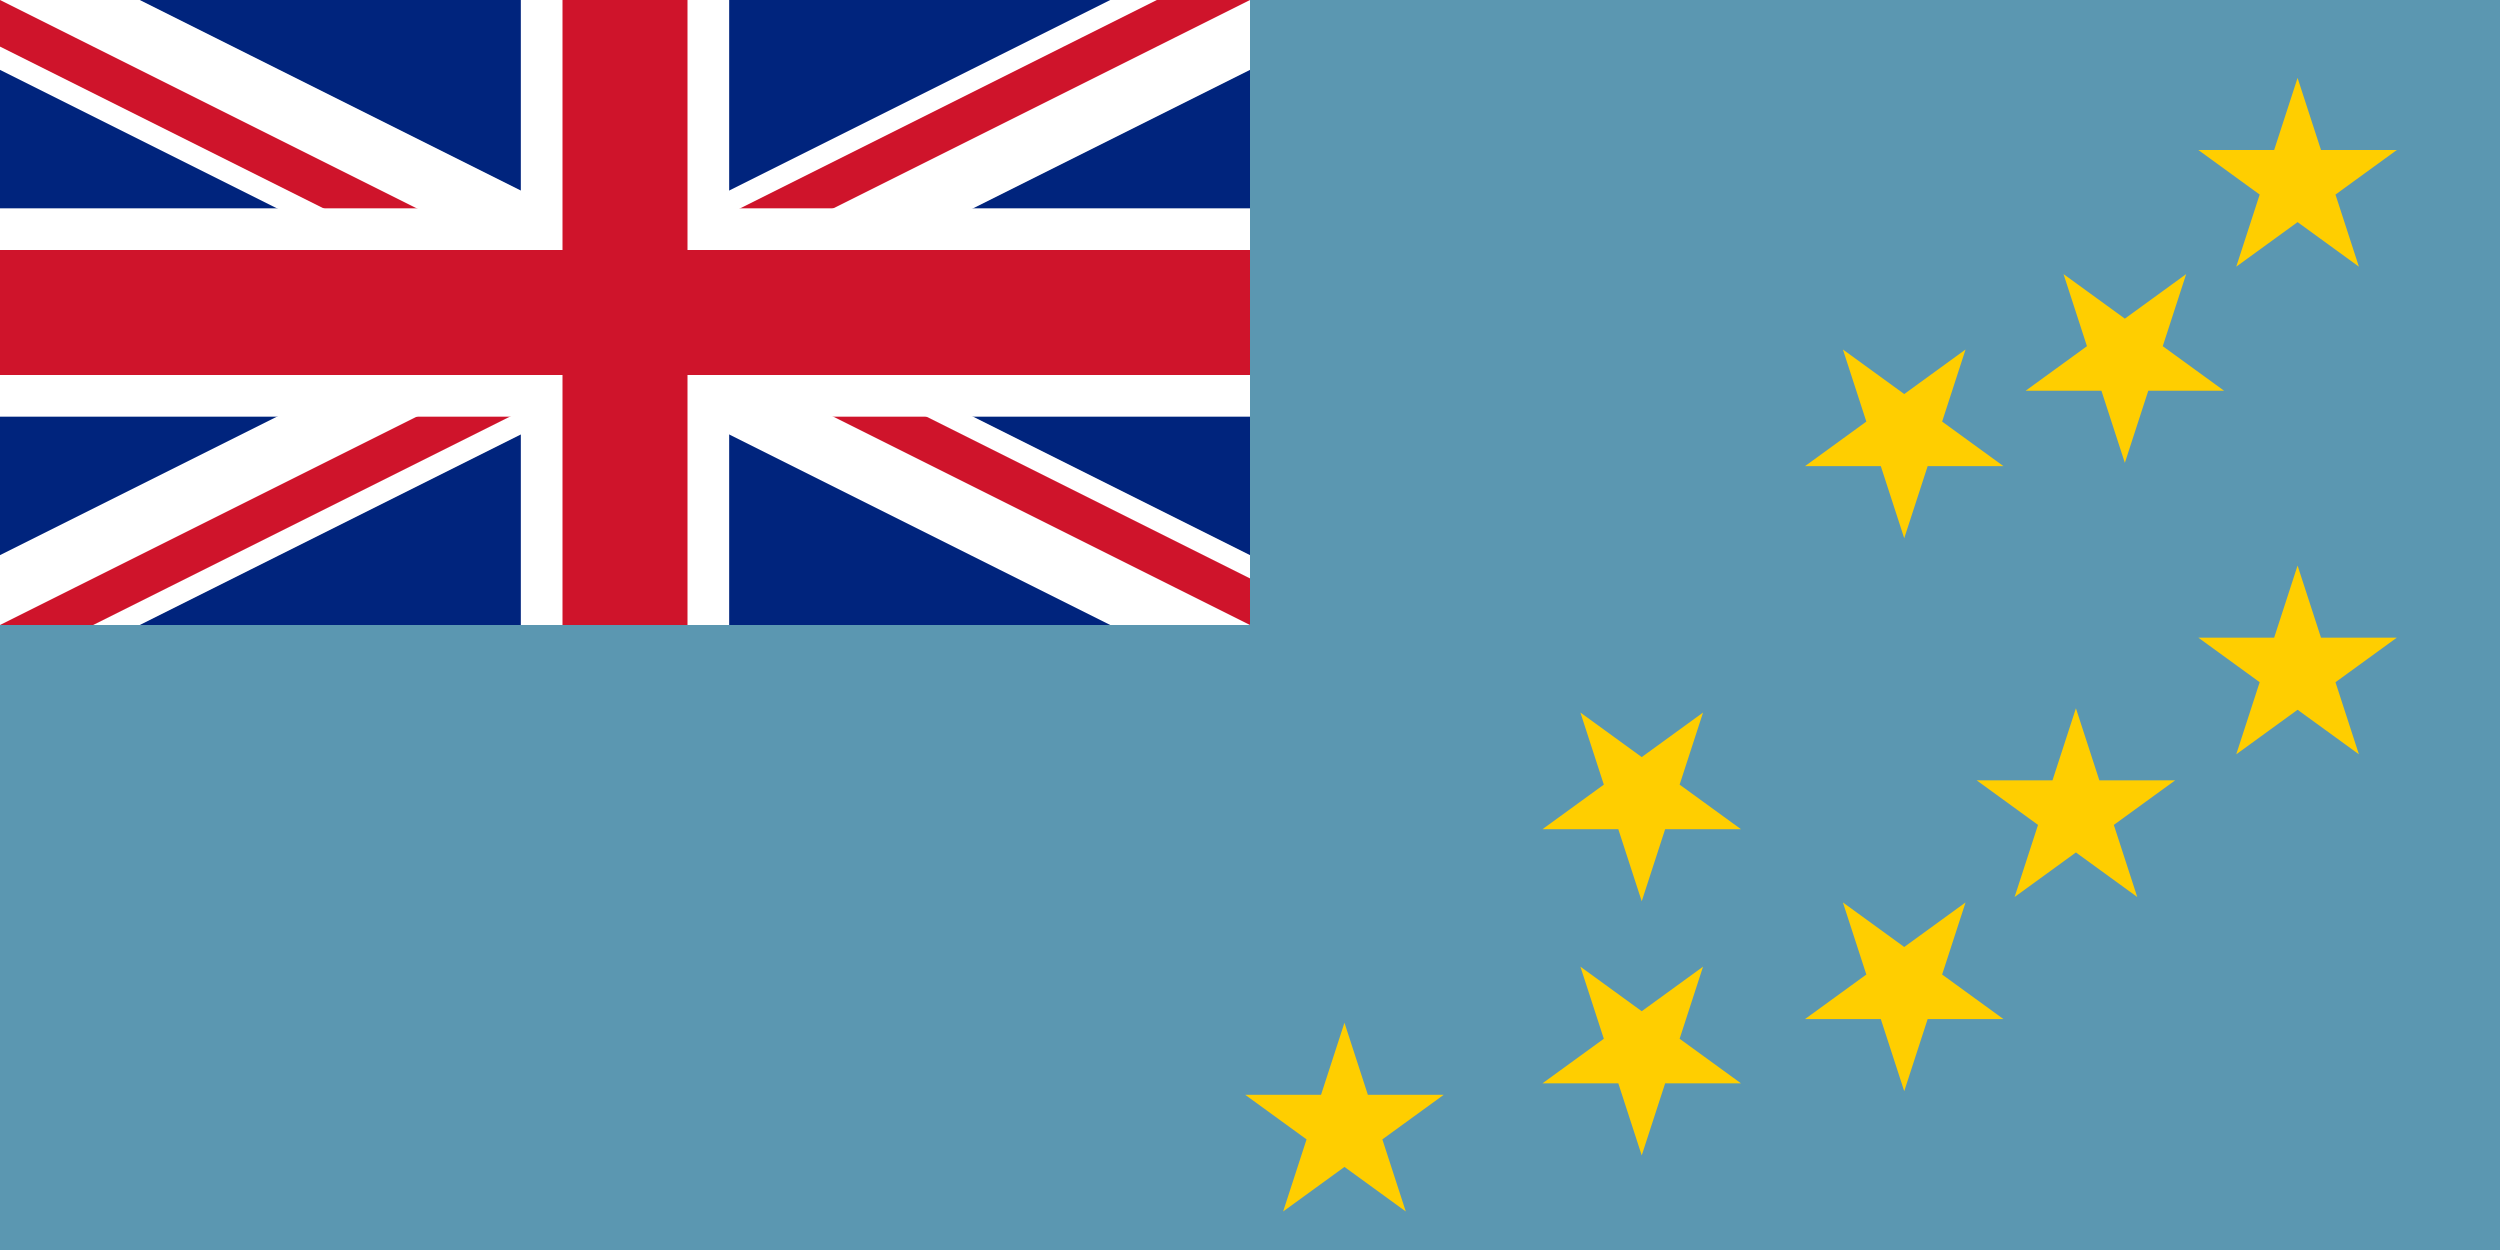
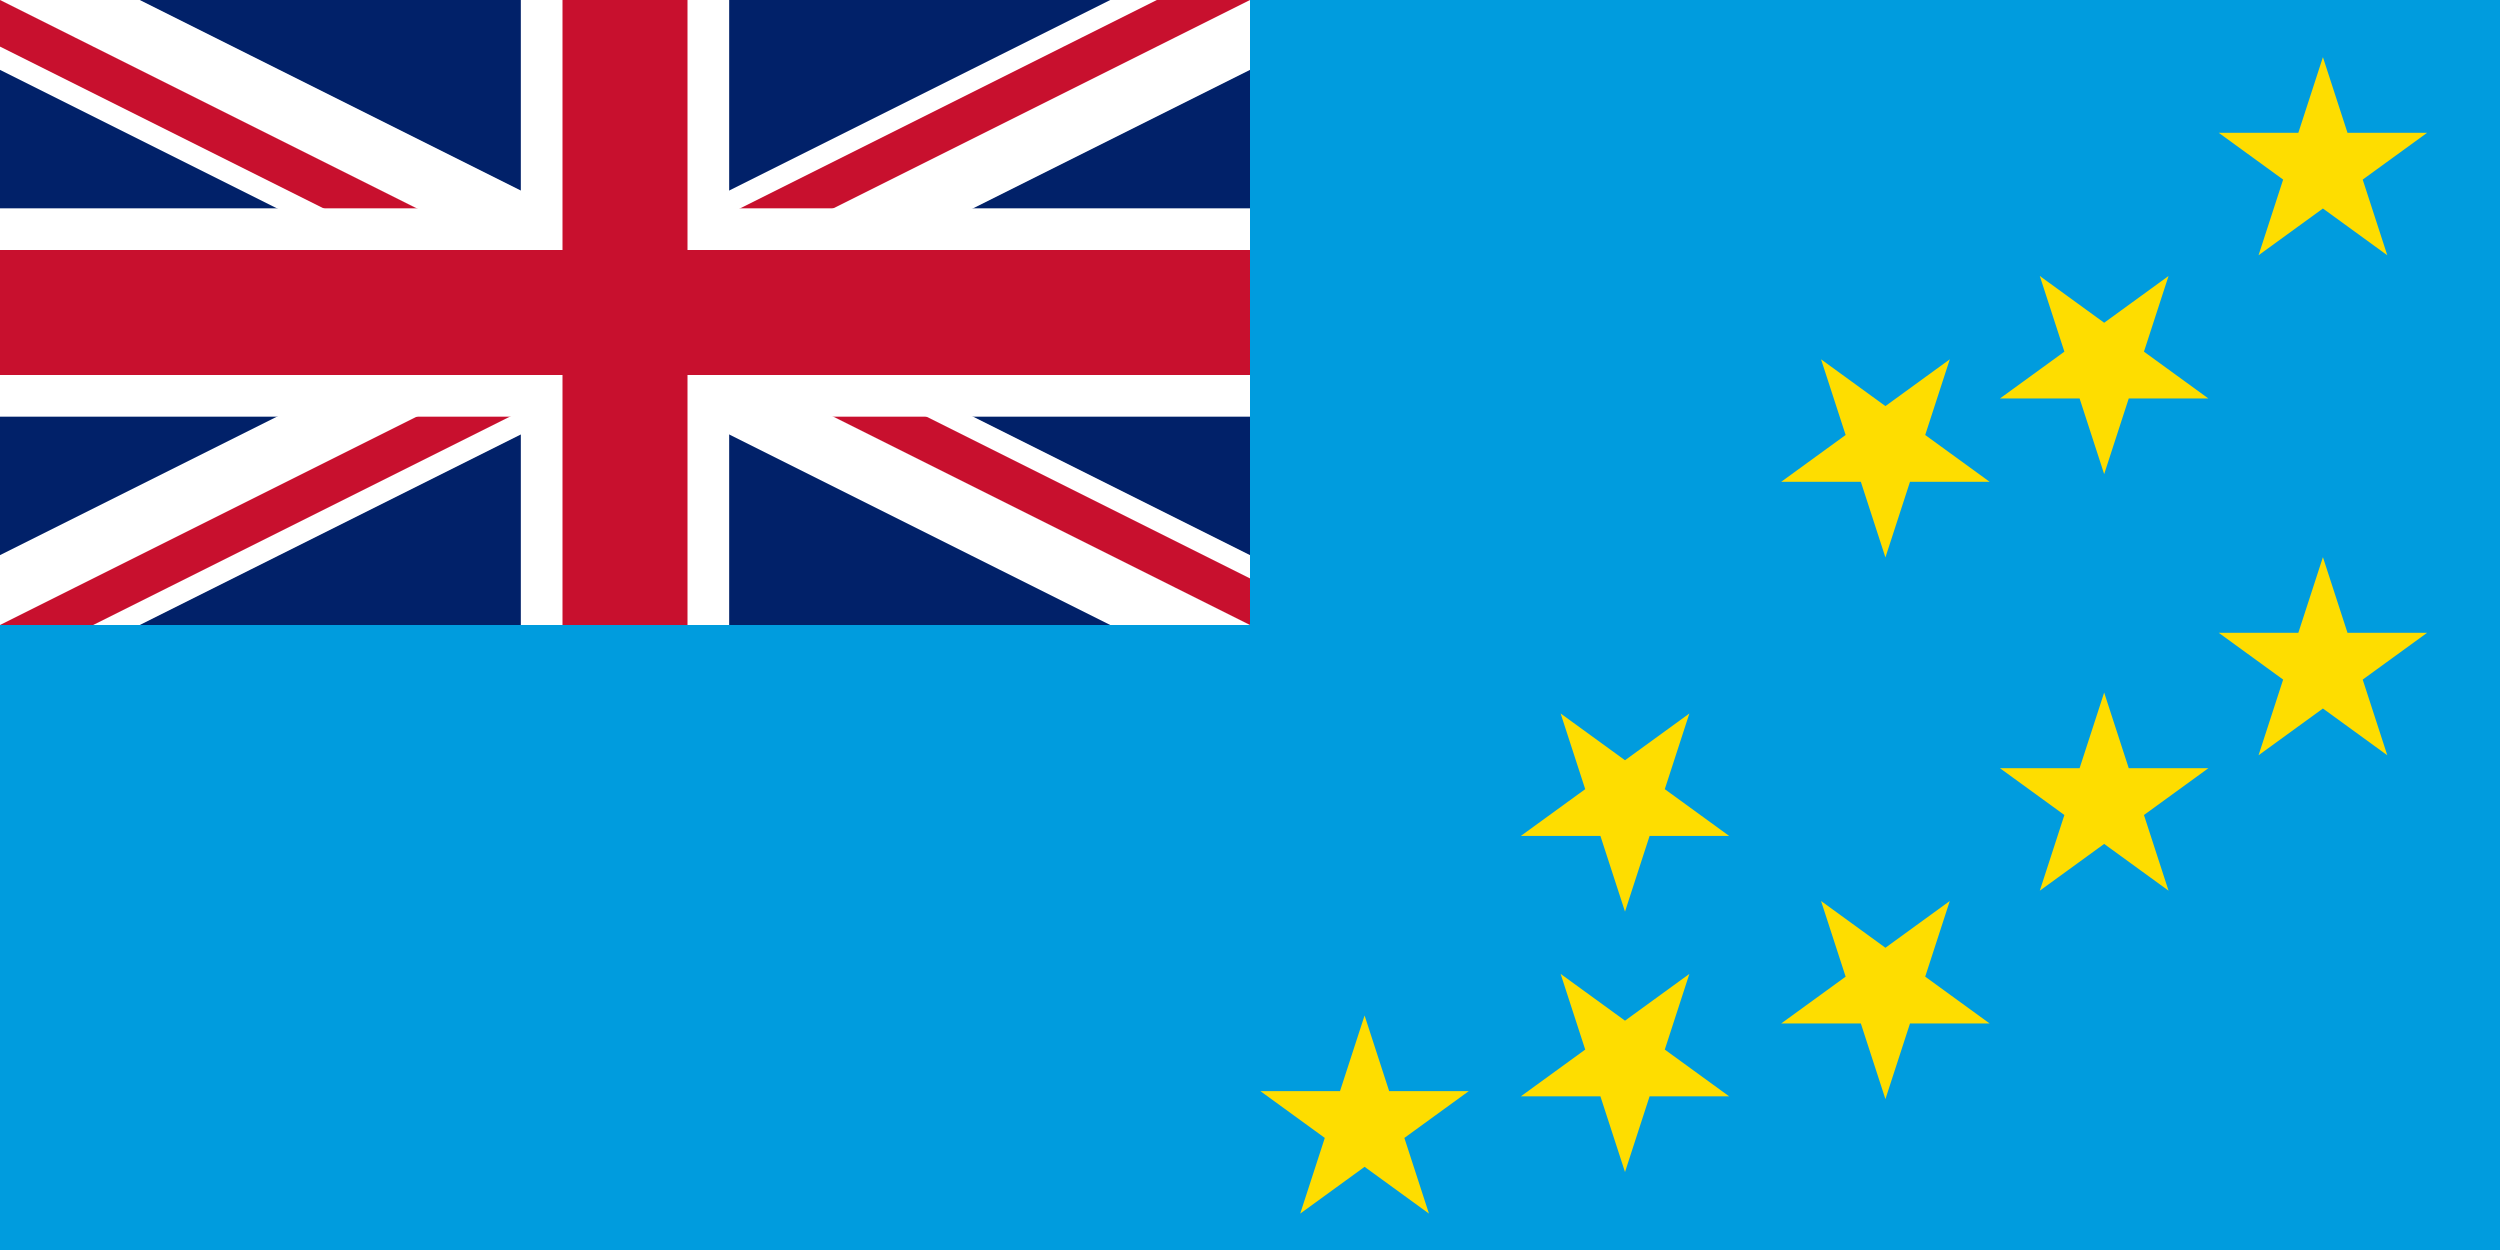
- <svg xmlns="http://www.w3.org/2000/svg" xmlns:xlink="http://www.w3.org/1999/xlink" width="500" height="250" viewBox="0 0 1200 600">
+ <svg xmlns="http://www.w3.org/2000/svg" xmlns:xlink="http://www.w3.org/1999/xlink" width="500" height="250" fill="#fedd00" viewBox="0 0 120 60">
  <defs>
+     <clipPath id="a">
+       <path d="M0 0h120v60H0z" />
+     </clipPath>
    <clipPath id="b">
-       <path d="M0 0v150h700v150H600zm0 300v100h300V0h300z" />
+       <path d="M0 0v15h62v16zm0 30v1h30V0h30z" />
    </clipPath>
-     <path id="a" fill="#ffce00" d="M0-50.08l29.437 90.596-77.067-55.992h95.26l-77.067 55.993z" />
-     <use id="c" xlink:href="#a" transform="rotate(36)" />
+     <path id="c" d="m0-5.257 3.09 9.51L-5-1.625H5l-8.09 5.878z" />
+     <path id="d" d="m0 5.257-3.09-9.51L5 1.625H-5l8.09-5.878z" />
  </defs>
-   <path fill="#00247d" d="M0 0h1200v600H0z" />
-   <path d="M0 0l600 300M0 300L600 0" stroke="#fff" stroke-width="60" />
-   <path d="M0 0l600 300M0 300L600 0" stroke="#cf142b" stroke-width="40" clip-path="url(#b)" />
-   <path d="M300 0v400M0 150h700" stroke="#fff" stroke-width="100" />
-   <path d="M300 0v400M0 150h700" stroke="#cf142b" stroke-width="60" />
-   <path d="M0 300h600V0h600v600H0z" fill="#5b97b1" />
-   <use xlink:href="#a" x="645.34" y="540.994" />
-   <use xlink:href="#c" x="788.026" y="504.516" />
-   <use xlink:href="#c" x="788.026" y="382.532" />
-   <use xlink:href="#c" x="914.03" y="473.684" />
-   <use xlink:href="#c" x="914.03" y="208.271" />
-   <use xlink:href="#a" x="996.442" y="390.046" />
-   <use xlink:href="#c" x="1019.928" y="172.078" />
-   <use xlink:href="#a" x="1102.836" y="321.554" />
-   <use xlink:href="#a" x="1102.836" y="87.486" />
+   <path fill="#012169" d="M0 0h120v60H0z" />
+   <g fill="none" stroke="#c8102e" stroke-width="6" clip-path="url(#a)">
+     <path stroke="#fff" d="m0 0 60 30M0 30 60 0" />
+     <path stroke-width="4" d="m0 0 60 30M0 30 60 0" clip-path="url(#b)" />
+     <path stroke="#fff" stroke-width="10" d="M30 0v31M0 15h62" />
+     <path d="M30 0v31M0 15h62" />
+   </g>
+   <path fill="#009cde" d="M60 0h60v60H0V30h60z" />
+   <use xlink:href="#c" x="65.5" y="54" />
+   <use xlink:href="#d" x="78" y="38.5" />
+   <use xlink:href="#d" x="78" y="51" />
+   <use xlink:href="#d" x="90.5" y="21.5" />
+   <use xlink:href="#d" x="90.5" y="47.5" />
+   <use xlink:href="#d" x="101" y="17.5" />
+   <use xlink:href="#c" x="101" y="38.5" />
+   <use xlink:href="#c" x="111.5" y="8" />
+   <use xlink:href="#c" x="111.5" y="32" />
</svg>
